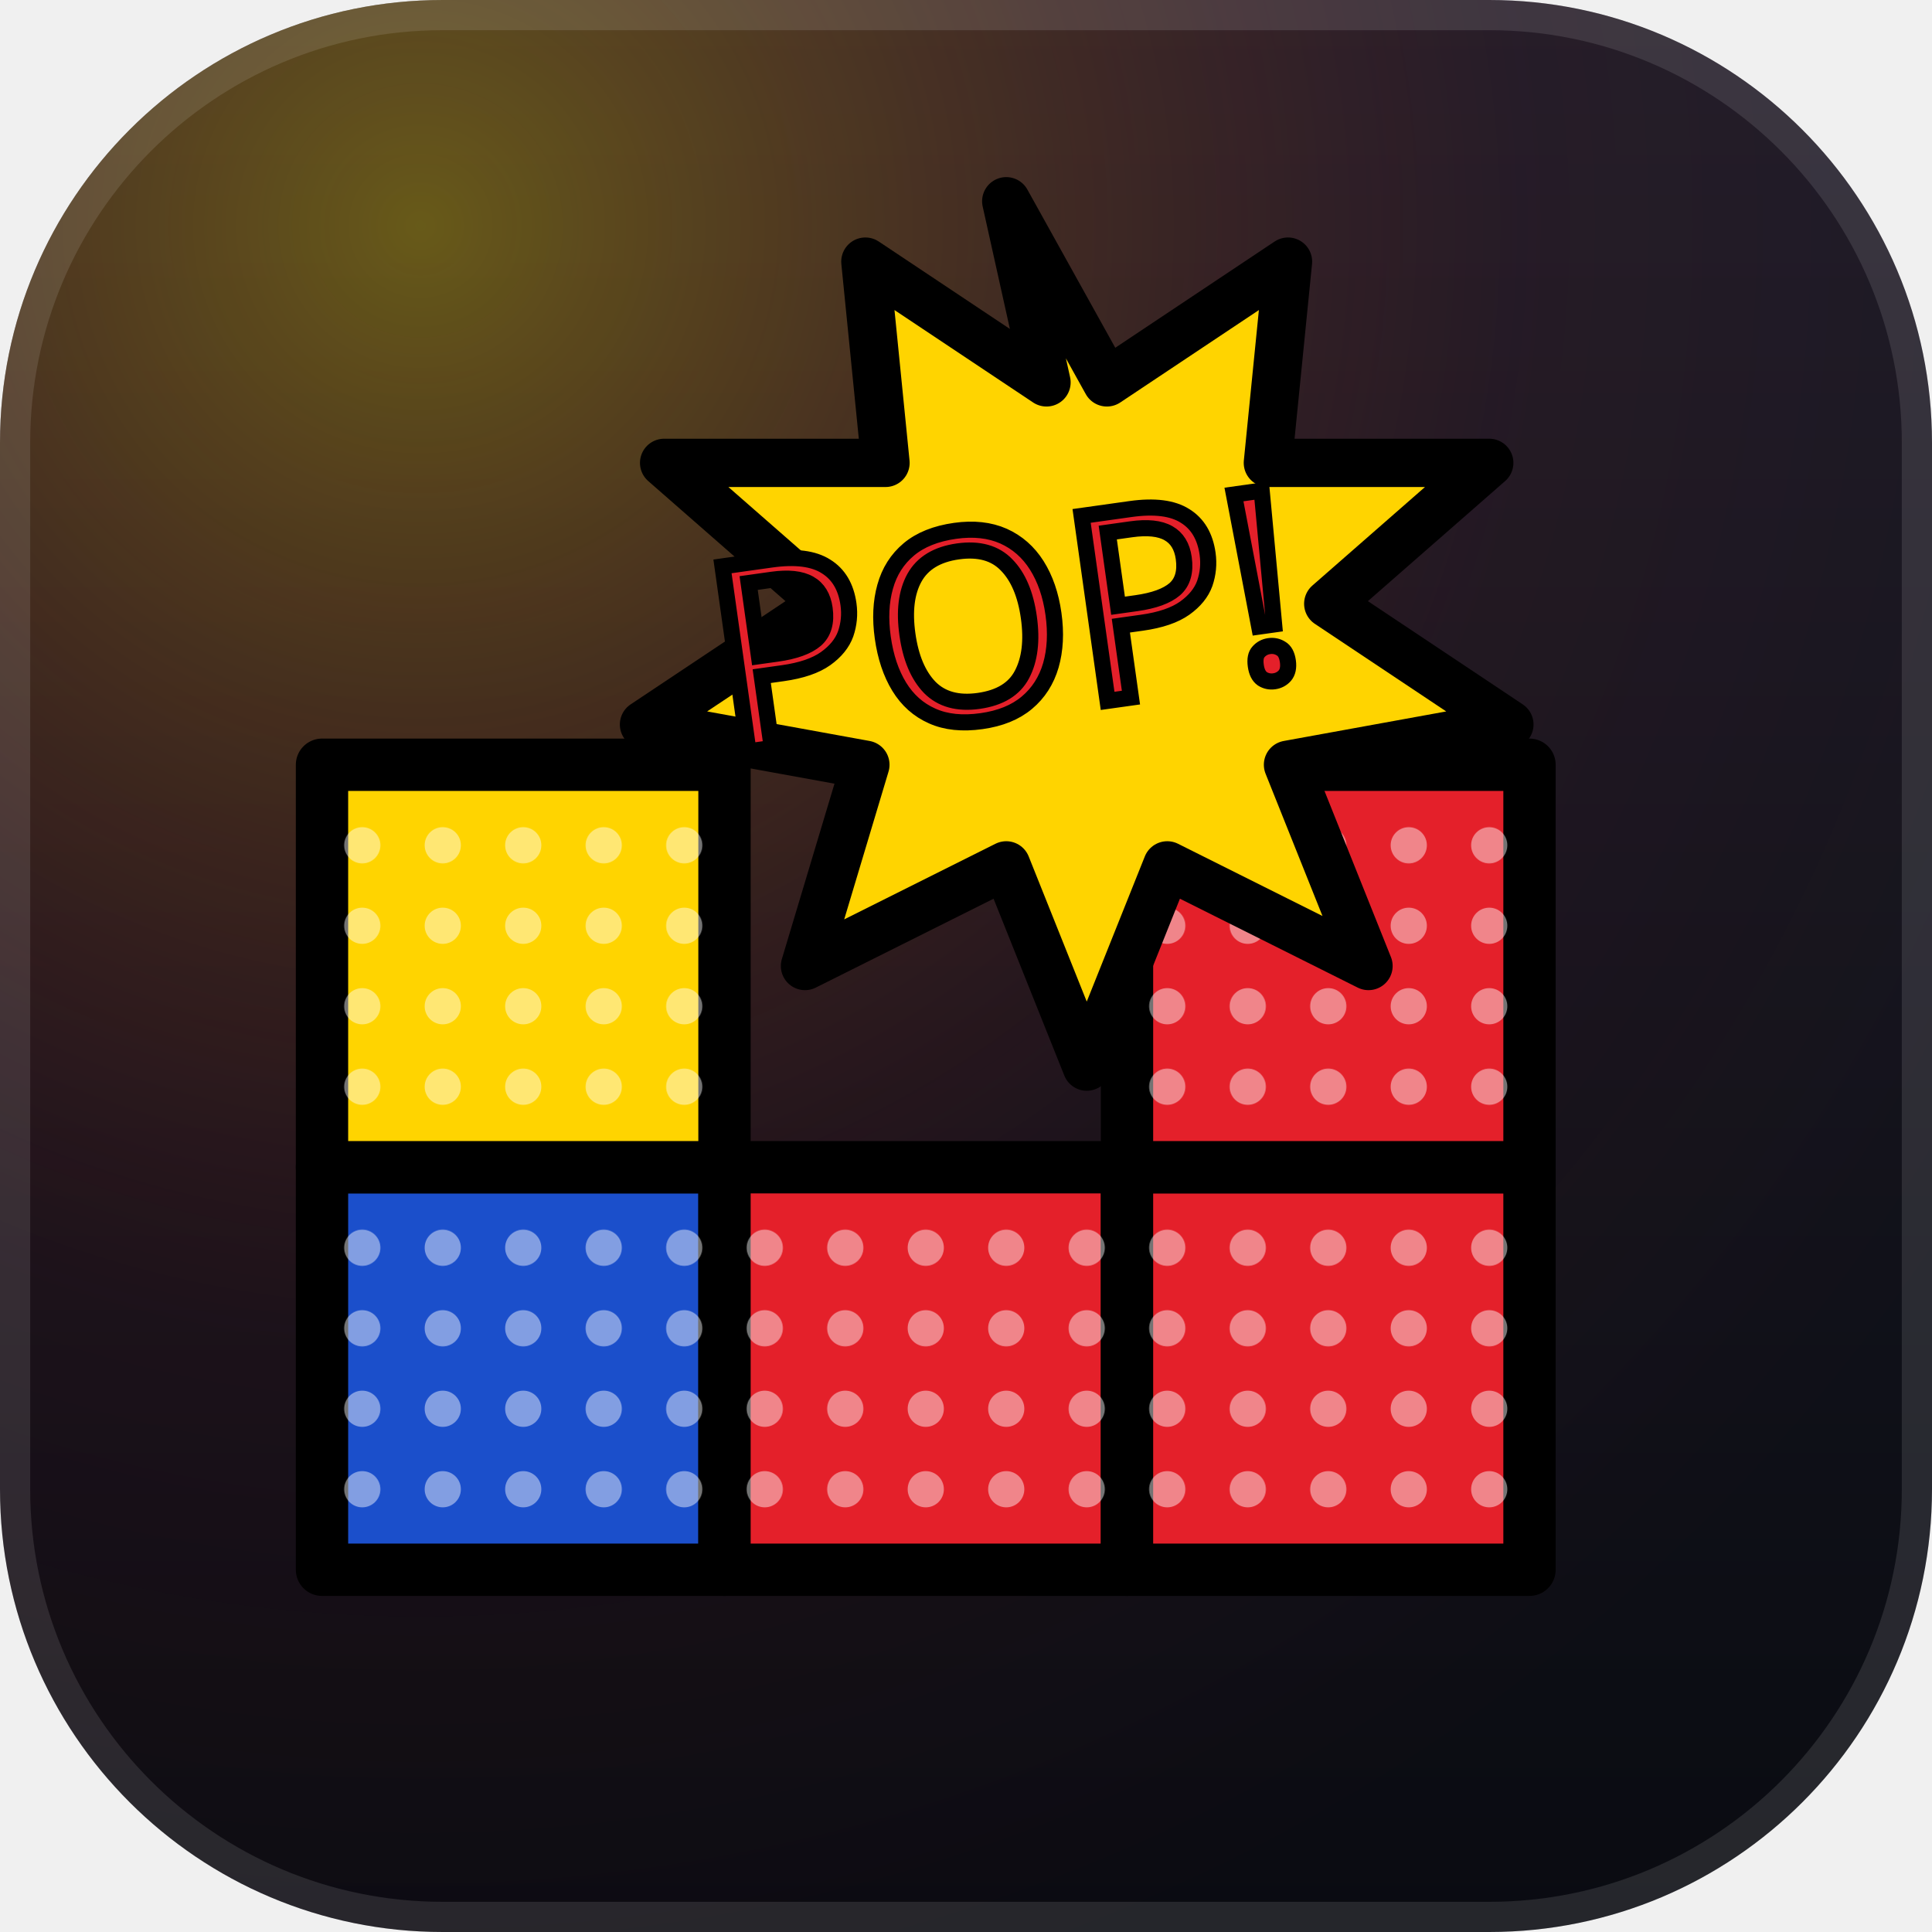
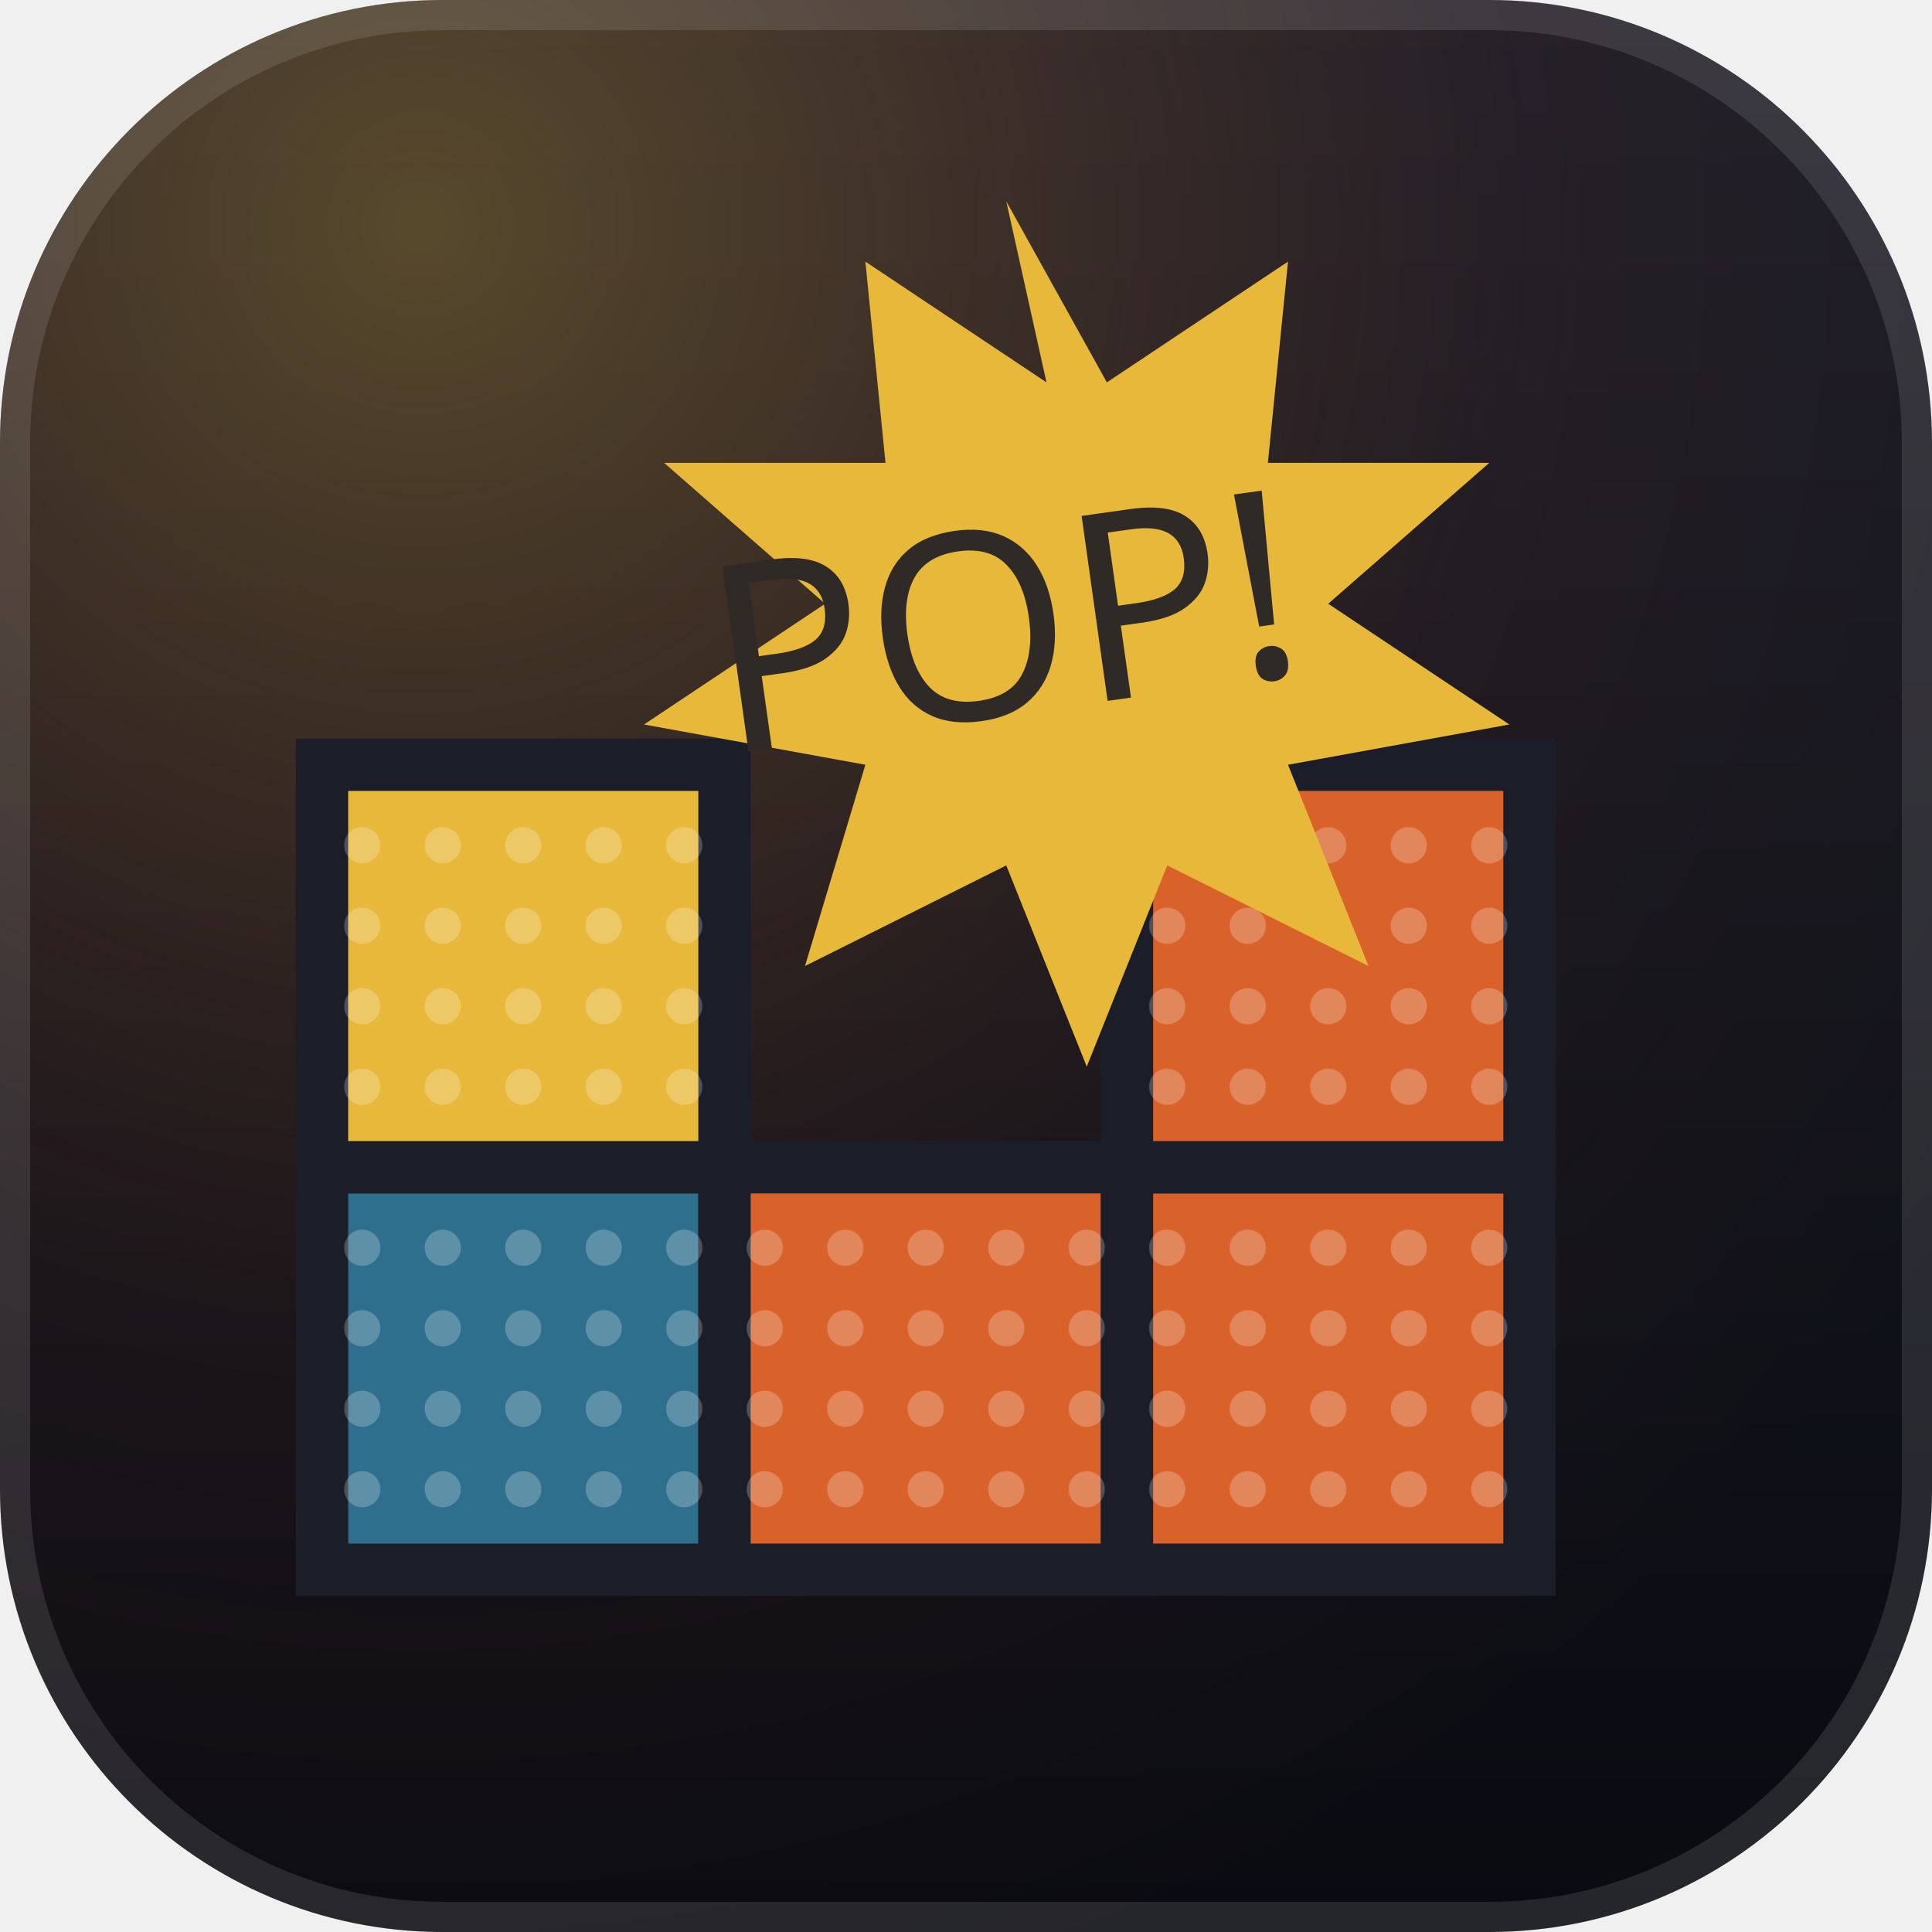
<svg xmlns="http://www.w3.org/2000/svg" viewBox="0 0 96 96" width="96" height="96">
  <defs>
    <linearGradient id="sgp-bg" x1="0" y1="0" x2="0" y2="1">
      <stop offset="0" stop-color="#1b1d29" />
      <stop offset="1" stop-color="#0a0b11" />
    </linearGradient>
    <radialGradient id="sgp-tint" cx=".22" cy=".12" r=".95">
-       <stop offset="0" stop-color="#FFD400" stop-opacity=".34" />
-       <stop offset=".6" stop-color="#E4202A" stop-opacity=".06" />
-       <stop offset="1" stop-color="#E4202A" stop-opacity="0" />
+       <stop offset="0" stop-color="#E8B83A" stop-opacity=".30" />
+       <stop offset=".6" stop-color="#D9622B" stop-opacity=".06" />
+       <stop offset="1" stop-color="#D9622B" stop-opacity="0" />
    </radialGradient>
    <pattern id="sgp-dot" width="4" height="4" patternUnits="userSpaceOnUse">
      <circle cx="2" cy="2" r=".9" fill="#fff" fill-opacity=".45" />
    </pattern>
  </defs>
  <rect width="96" height="96" rx="22" fill="url(#sgp-bg)" />
  <rect width="96" height="96" rx="22" fill="url(#sgp-tint)" />
  <rect x=".75" y=".75" width="94.5" height="94.5" rx="21.25" fill="none" stroke="#fff" stroke-opacity=".11" stroke-width="1.5" />
-   <g stroke="#000" stroke-width="2.6" stroke-linejoin="round">
-     <rect x="16" y="58" width="20" height="20" fill="#1B4FCB" />
-     <rect x="36" y="58" width="20" height="20" fill="#E4202A" />
-     <rect x="56" y="58" width="20" height="20" fill="#E4202A" />
-     <rect x="16" y="38" width="20" height="20" fill="#FFD400" />
-     <rect x="56" y="38" width="20" height="20" fill="#E4202A" />
+   <g stroke="#1b1d29" stroke-width="2.6">
+     <rect x="16" y="58" width="20" height="20" fill="#2E6F8E" />
+     <rect x="36" y="58" width="20" height="20" fill="#D9622B" />
+     <rect x="56" y="58" width="20" height="20" fill="#D9622B" />
+     <rect x="16" y="38" width="20" height="20" fill="#E8B83A" />
+     <rect x="56" y="38" width="20" height="20" fill="#D9622B" />
  </g>
-   <g fill="url(#sgp-dot)">
+   <g fill="url(#sgp-dot)" opacity=".5">
    <rect x="17" y="59" width="18" height="18" />
    <rect x="37" y="59" width="18" height="18" />
    <rect x="57" y="59" width="18" height="18" />
    <rect x="17" y="39" width="18" height="18" />
    <rect x="57" y="39" width="18" height="18" />
  </g>
-   <path d="M50 10l5 9 9-6-1 10 11 0-8 7 9 6-11 2 4 10-10-5-4 10-4-10-10 5 3-10-11-2 9-6-8-7 11 0-1-10 9 6z" fill="#FFD400" stroke="#000" stroke-width="2.4" stroke-linejoin="round" />
-   <text x="50" y="35.5" text-anchor="middle" font-family="Bangers,Impact,'Arial Black',sans-serif" font-size="13" fill="#E4202A" stroke="#000" stroke-width=".8" transform="rotate(-8 50 32)">POP!</text>
+   <path d="M50 10l5 9 9-6-1 10 11 0-8 7 9 6-11 2 4 10-10-5-4 10-4-10-10 5 3-10-11-2 9-6-8-7 11 0-1-10 9 6z" fill="#E8B83A" />
+   <text x="50" y="35.5" text-anchor="middle" font-family="Bangers,Impact,'Arial Black',sans-serif" font-size="13" fill="#2F2A26" transform="rotate(-8 50 32)">POP!</text>
</svg>
